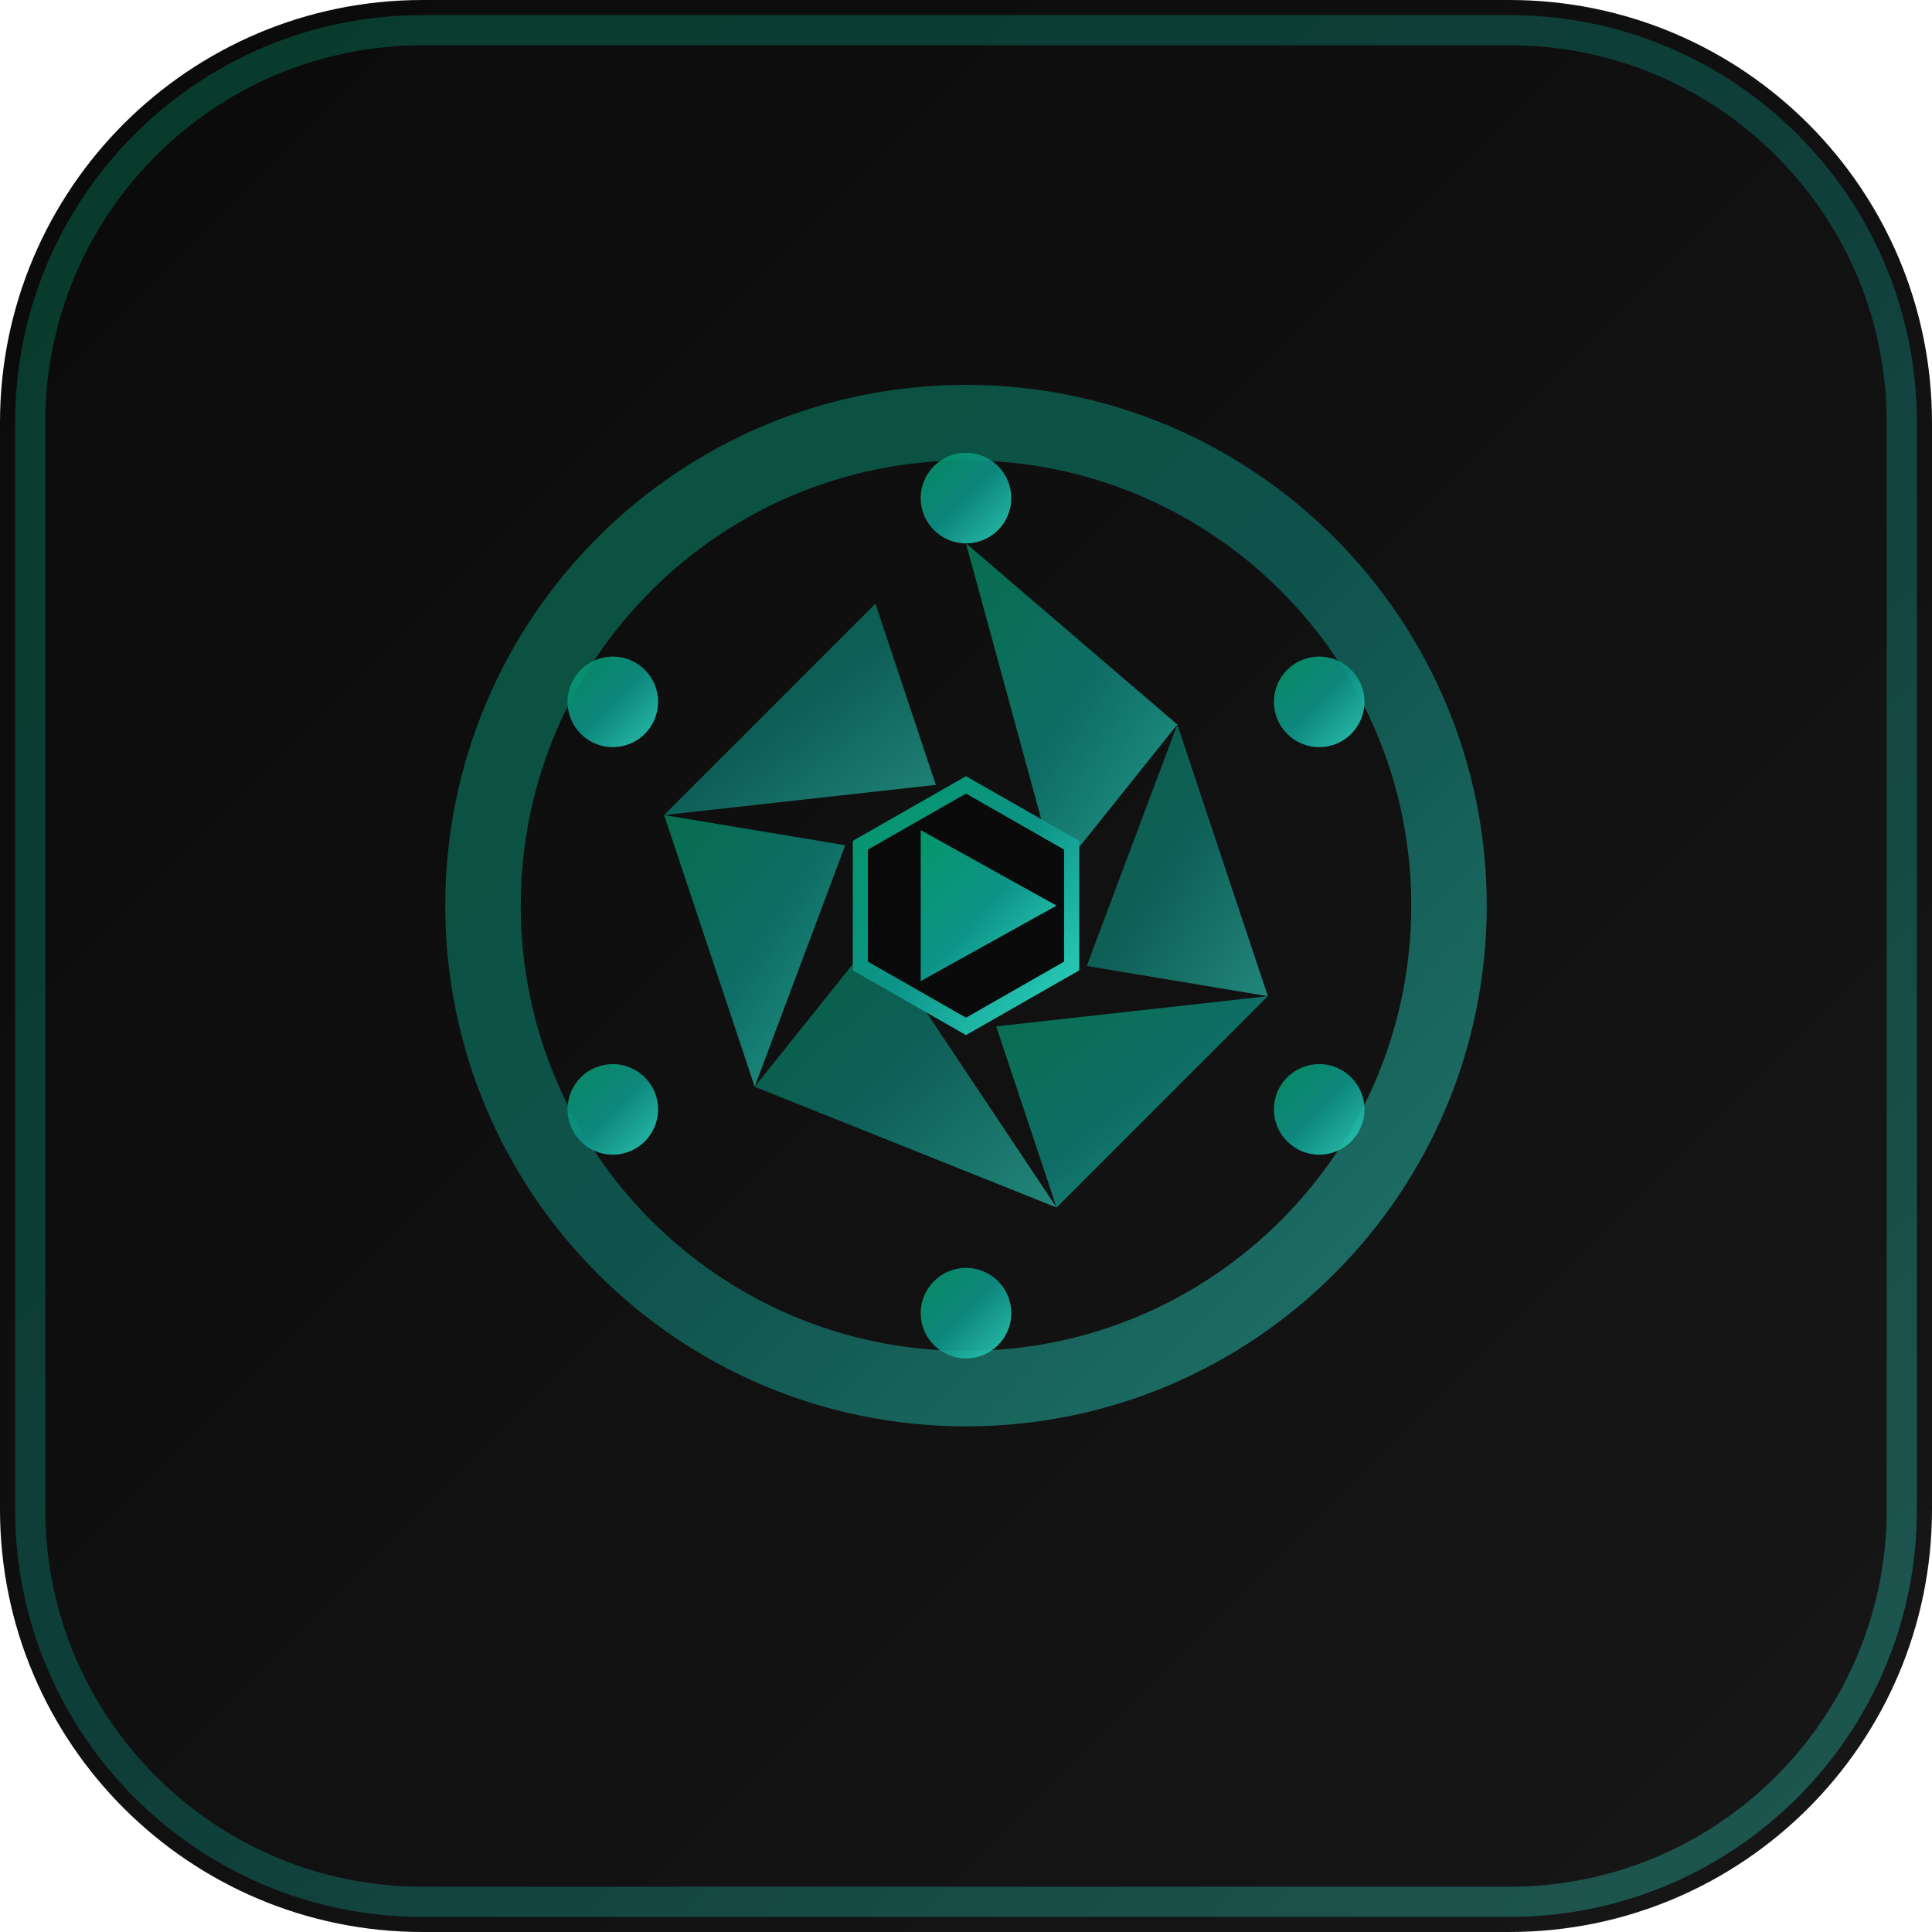
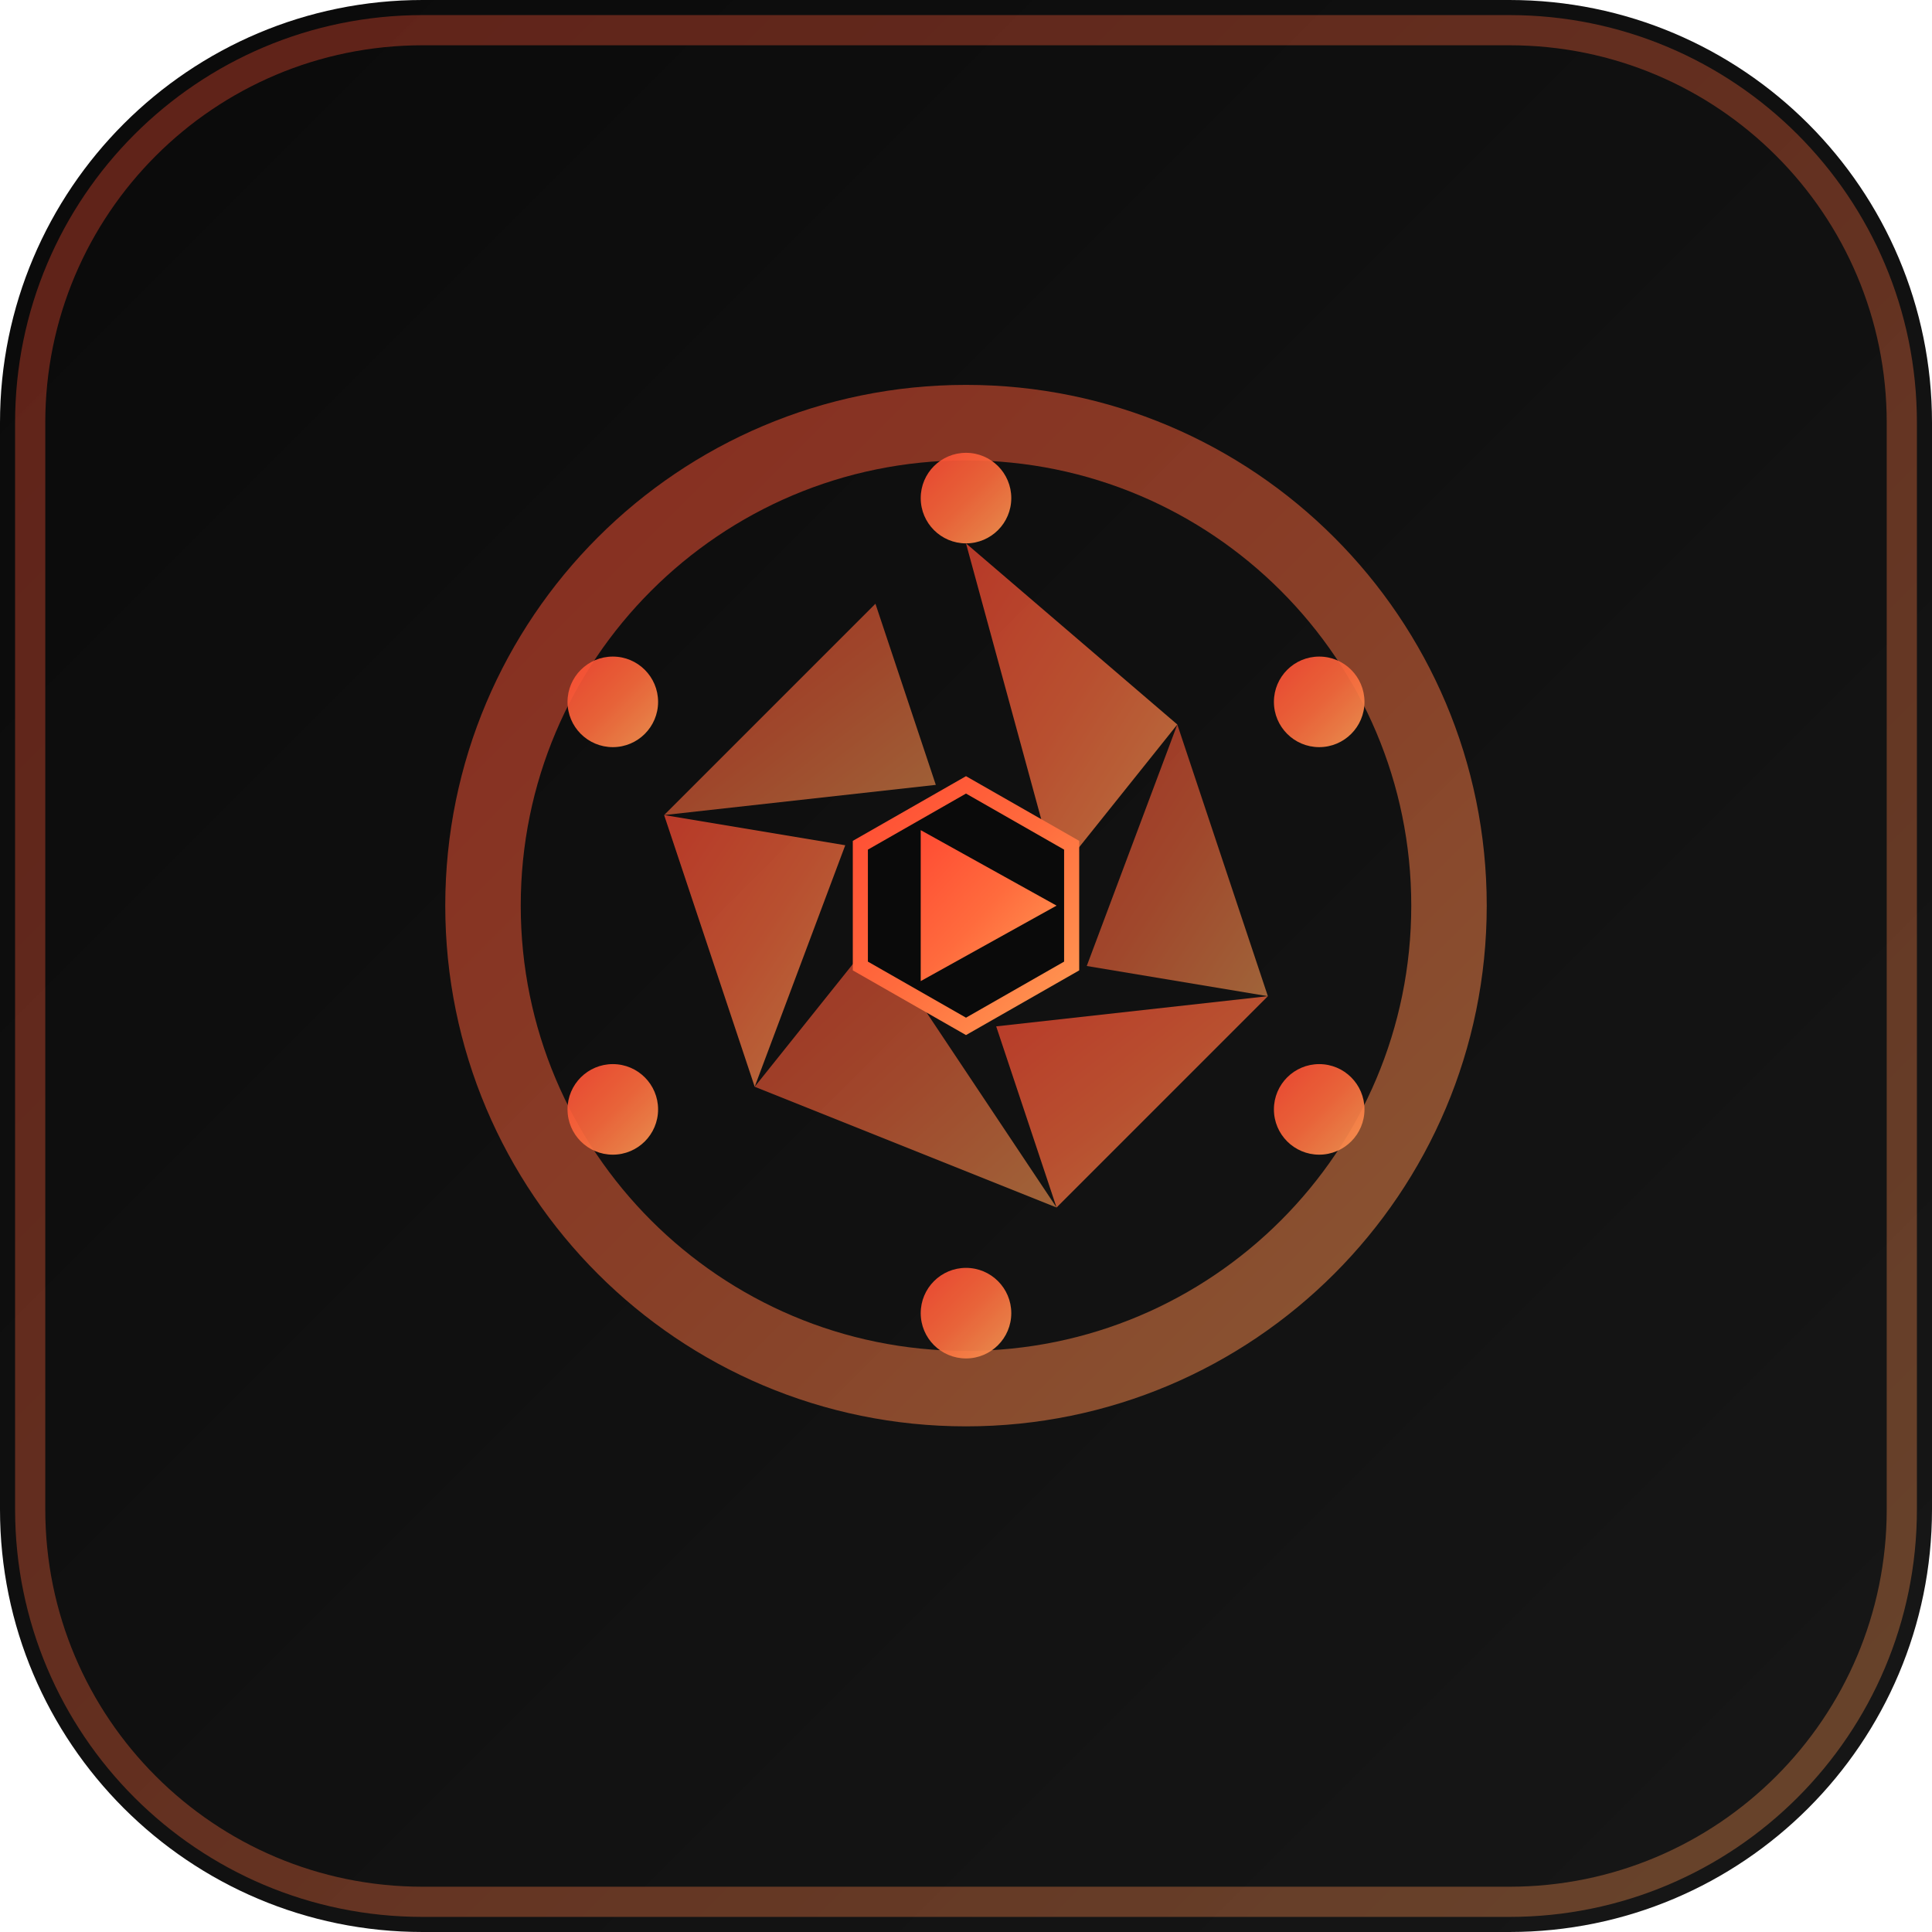
<svg xmlns="http://www.w3.org/2000/svg" viewBox="0 0 64 64" fill="none">
  <defs>
    <linearGradient id="fg" x1="0%" y1="0%" x2="100%" y2="100%">
-       <stop offset="0%" stop-color="#059669" />
-       <stop offset="50%" stop-color="#0d9488" />
-       <stop offset="100%" stop-color="#2dd4bf" />
+       <stop offset="0%" stop-color="#FF4B33" />
+       <stop offset="50%" stop-color="#FF6B3D" />
+       <stop offset="100%" stop-color="#FF9B54" />
    </linearGradient>
    <linearGradient id="bg" x1="0%" y1="0%" x2="100%" y2="100%">
      <stop offset="0%" stop-color="#0a0a0a" />
      <stop offset="100%" stop-color="#171717" />
    </linearGradient>
  </defs>
  <rect width="64" height="64" rx="14" fill="url(#bg)" />
  <rect x="1" y="1" width="62" height="62" rx="13" fill="none" stroke="url(#fg)" stroke-width="1" opacity="0.35" />
  <g transform="translate(32, 30)">
    <circle cx="0" cy="0" r="16" fill="none" stroke="url(#fg)" stroke-width="2.5" opacity="0.5" />
    <path d="M0,-12 L7,-6 L3,-1 Z" fill="url(#fg)" opacity="0.7" />
    <path d="M7,-6 L10,3 L4,2 Z" fill="url(#fg)" opacity="0.6" />
    <path d="M10,3 L3,10 L1,4 Z" fill="url(#fg)" opacity="0.7" />
    <path d="M3,10 L-7,6 L-3,1 Z" fill="url(#fg)" opacity="0.6" />
    <path d="M-7,6 L-10,-3 L-4,-2 Z" fill="url(#fg)" opacity="0.7" />
    <path d="M-10,-3 L-3,-10 L-1,-4 Z" fill="url(#fg)" opacity="0.6" />
    <polygon points="0,-4 3.5,-2 3.5,2 0,4 -3.5,2 -3.5,-2" fill="#0a0a0a" stroke="url(#fg)" stroke-width="0.5" />
    <polygon points="-1.5,-2.5 -1.5,2.5 3,0" fill="url(#fg)" />
    <circle cx="0" cy="-13.5" r="1.5" fill="url(#fg)" opacity="0.9" />
    <circle cx="11.7" cy="6.75" r="1.5" fill="url(#fg)" opacity="0.9" />
    <circle cx="-11.7" cy="6.75" r="1.5" fill="url(#fg)" opacity="0.9" />
    <circle cx="11.7" cy="-6.75" r="1.5" fill="url(#fg)" opacity="0.9" />
    <circle cx="-11.7" cy="-6.75" r="1.5" fill="url(#fg)" opacity="0.9" />
    <circle cx="0" cy="13.5" r="1.5" fill="url(#fg)" opacity="0.9" />
  </g>
</svg>
